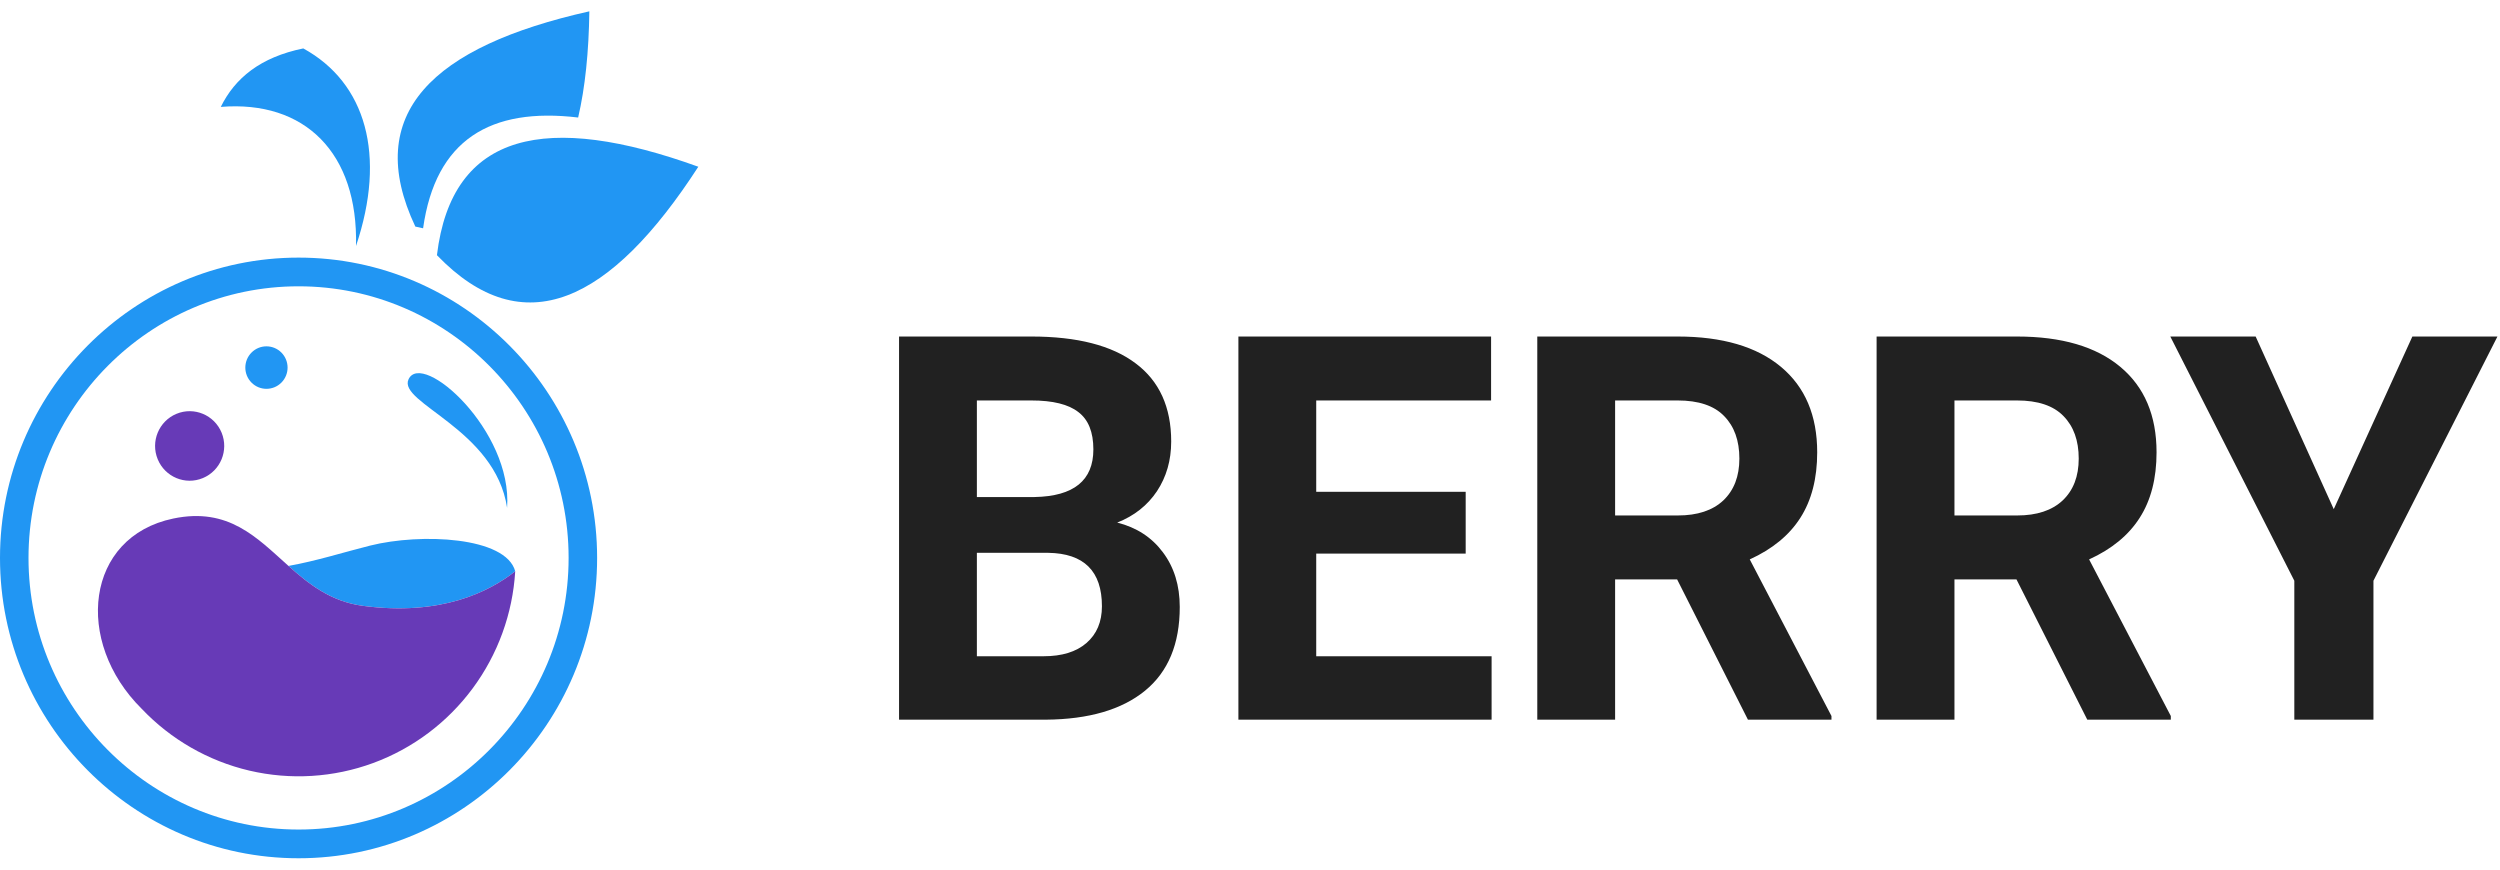
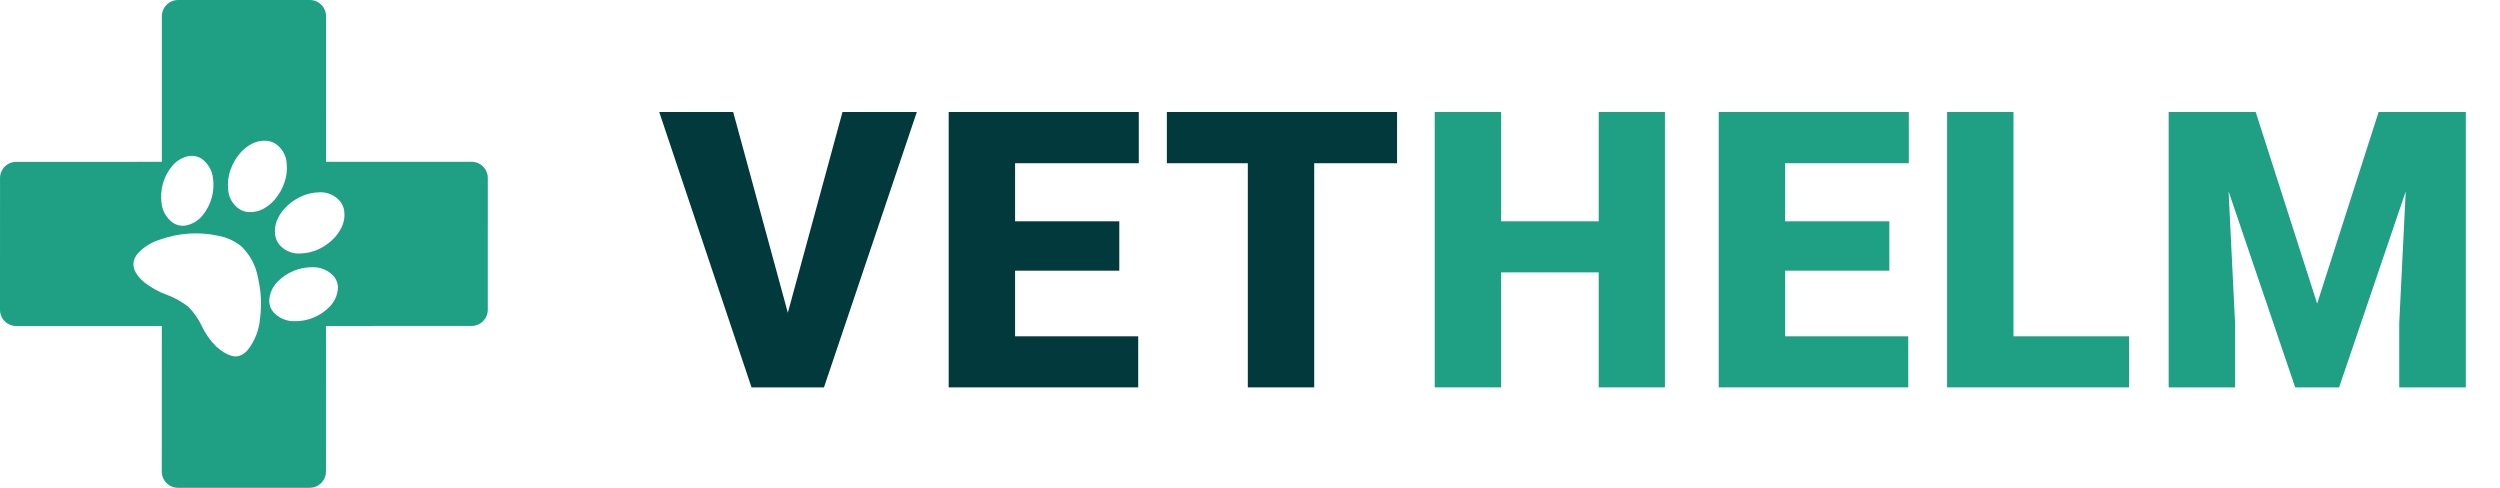
- <svg xmlns="http://www.w3.org/2000/svg" width="92" height="32" viewBox="0 0 92 32" fill="none">
-   <path d="M33.085 26.484V12.384H37.954C39.641 12.384 40.92 12.713 41.792 13.372C42.664 14.024 43.1 14.982 43.1 16.248C43.1 16.939 42.925 17.549 42.575 18.078C42.225 18.601 41.738 18.985 41.114 19.231C41.827 19.411 42.387 19.776 42.795 20.325C43.208 20.874 43.415 21.545 43.415 22.339C43.415 23.695 42.989 24.721 42.136 25.419C41.283 26.116 40.067 26.471 38.489 26.484H33.085ZM35.949 20.344V24.15H38.403C39.078 24.15 39.603 23.989 39.978 23.666C40.36 23.337 40.551 22.885 40.551 22.31C40.551 21.019 39.892 20.364 38.575 20.344H35.949ZM35.949 18.291H38.069C39.514 18.265 40.236 17.681 40.236 16.538C40.236 15.899 40.051 15.441 39.682 15.163C39.319 14.879 38.743 14.737 37.954 14.737H35.949V18.291ZM53.937 20.373H48.437V24.15H54.891V26.484H45.573V12.384H54.872V14.737H48.437V18.098H53.937V20.373ZM61.718 21.322H59.436V26.484H56.572V12.384H61.736C63.379 12.384 64.645 12.755 65.537 13.498C66.428 14.24 66.873 15.289 66.873 16.645C66.873 17.607 66.666 18.411 66.253 19.056C65.846 19.695 65.225 20.206 64.391 20.586L67.398 26.349V26.484H64.324L61.718 21.322ZM59.436 18.969H61.746C62.466 18.969 63.023 18.785 63.417 18.417C63.811 18.043 64.009 17.529 64.009 16.877C64.009 16.212 63.821 15.689 63.446 15.309C63.077 14.928 62.507 14.737 61.736 14.737H59.436V18.969ZM74.206 21.322H71.924V26.484H69.059V12.384H74.225C75.867 12.384 77.134 12.755 78.025 13.498C78.916 14.24 79.361 15.289 79.361 16.645C79.361 17.607 79.154 18.411 78.74 19.056C78.333 19.695 77.713 20.206 76.879 20.586L79.886 26.349V26.484H76.812L74.206 21.322ZM71.924 18.969H74.234C74.953 18.969 75.51 18.785 75.905 18.417C76.3 18.043 76.497 17.529 76.497 16.877C76.497 16.212 76.309 15.689 75.934 15.309C75.564 14.928 74.995 14.737 74.225 14.737H71.924V18.969ZM85.882 18.737L88.775 12.384H91.906L87.343 21.371V26.484H84.431V21.371L79.867 12.384H83.008L85.882 18.737Z" fill="#212121" />
-   <path d="M10.987 31.584C4.928 31.584 0 26.626 0 20.532C0 14.438 4.929 9.48 10.987 9.48C17.045 9.48 21.974 14.438 21.974 20.532C21.974 26.626 17.046 31.584 10.987 31.584ZM10.987 10.536C5.508 10.536 1.049 15.02 1.049 20.532C1.049 26.044 5.508 30.527 10.987 30.527C16.466 30.527 20.925 26.043 20.925 20.531C20.925 15.019 16.467 10.536 10.987 10.536Z" fill="#2196F3" />
-   <path d="M18.96 21.023C18.618 19.748 15.485 19.611 13.62 20.078C12.644 20.323 11.646 20.643 10.616 20.826C11.37 21.499 12.179 22.135 13.34 22.293C16.221 22.684 18.011 21.775 18.96 21.023Z" fill="#2196F3" />
-   <path d="M13.34 22.293C12.176 22.135 11.37 21.499 10.616 20.826C9.45 19.786 8.413 18.658 6.377 19.082C3.141 19.757 2.715 23.608 5.214 26.083C6.287 27.213 7.665 28.004 9.178 28.359C10.691 28.713 12.274 28.616 13.733 28.079C15.192 27.542 16.464 26.588 17.392 25.335C18.321 24.082 18.866 22.584 18.96 21.023C18.011 21.775 16.221 22.684 13.34 22.293Z" fill="#673AB7" />
-   <path d="M15.034 13.959C14.63 14.829 18.23 15.796 18.661 18.688C18.869 15.841 15.534 12.882 15.034 13.959Z" fill="#2196F3" />
-   <path d="M7.466 17.593C8.115 17.323 8.423 16.575 8.155 15.922C7.886 15.269 7.142 14.959 6.493 15.229C5.844 15.5 5.535 16.248 5.804 16.901C6.073 17.554 6.817 17.864 7.466 17.593Z" fill="#673AB7" />
-   <path d="M10.355 14.08C10.659 13.775 10.659 13.28 10.355 12.974C10.051 12.669 9.559 12.669 9.256 12.974C8.952 13.28 8.952 13.775 9.256 14.08C9.559 14.385 10.051 14.385 10.355 14.08Z" fill="#2196F3" />
-   <path d="M13.101 9.052C14.225 5.715 13.47 3.049 11.161 1.782C9.584 2.105 8.647 2.873 8.125 3.934C11.22 3.682 13.184 5.63 13.101 9.052Z" fill="#2196F3" />
-   <path d="M25.698 6.136C20.139 4.129 16.63 4.818 16.079 9.391C19.265 12.697 22.474 11.115 25.698 6.136Z" fill="#2196F3" />
-   <path d="M21.276 4.325C21.534 3.217 21.668 1.908 21.688 0.417C15.923 1.709 13.322 4.177 15.284 8.338C15.382 8.362 15.475 8.381 15.57 8.401C16.028 5.144 18.046 3.938 21.276 4.325Z" fill="#2196F3" />
+ <svg xmlns="http://www.w3.org/2000/svg" width="164" height="32" viewBox="0 0 164 32" fill="none">
+   <path fill-rule="evenodd" clip-rule="evenodd" d="M30.937 10.614C31.219 10.614 31.489 10.726 31.689 10.925C31.888 11.124 32 11.394 32 11.676L31.999 20.32C31.999 20.906 31.523 21.382 30.936 21.382L21.384 21.384L21.382 30.936C21.382 31.523 20.906 31.998 20.319 31.998L11.677 32C11.395 32 11.124 31.888 10.925 31.689C10.725 31.489 10.613 31.219 10.613 30.937L10.615 21.385L1.063 21.387C0.781 21.387 0.511 21.275 0.311 21.075C0.112 20.876 0 20.606 0 20.324L0.002 11.68C0.002 11.094 0.477 10.618 1.064 10.618L10.617 10.616L10.618 1.064C10.618 0.477 11.094 0.002 11.681 0.001L20.324 0C20.606 0 20.876 0.112 21.076 0.311C21.275 0.511 21.387 0.781 21.387 1.063L21.386 10.615L30.937 10.614ZM15.858 16.183C16.432 16.753 16.785 17.455 16.917 18.188L16.917 18.187L16.918 18.196L16.917 18.188C17.13 19.086 17.176 19.986 17.061 20.868L17.056 20.899C17.001 21.622 16.735 22.342 16.254 22.953L16.248 22.962L16.236 22.976C16.23 22.983 16.224 22.989 16.218 22.996C16.078 23.154 15.906 23.268 15.72 23.337L15.727 23.334C15.55 23.394 15.362 23.397 15.186 23.342L15.181 23.34C15.017 23.291 14.844 23.213 14.682 23.112L14.671 23.104C14.518 23.007 14.354 22.882 14.197 22.743L14.168 22.718C13.767 22.308 13.457 21.857 13.231 21.376L13.246 21.406C13.042 20.966 12.743 20.524 12.367 20.133L12.355 20.122C11.887 19.763 11.394 19.498 10.881 19.313L10.916 19.328C10.418 19.149 9.906 18.868 9.438 18.499L9.427 18.489C8.665 17.813 8.549 17.178 9.077 16.585C9.479 16.172 9.958 15.886 10.472 15.725L10.465 15.727L10.482 15.722L10.472 15.725C11.114 15.496 11.744 15.367 12.38 15.325L12.377 15.325C13.02 15.281 13.667 15.326 14.301 15.463L14.337 15.472C14.866 15.566 15.395 15.8 15.852 16.176L15.857 16.18L15.858 16.183ZM13.229 14.199C12.958 14.504 12.608 14.699 12.235 14.783L12.243 14.781C11.891 14.861 11.509 14.774 11.219 14.517C11.206 14.505 11.193 14.493 11.18 14.481L11.182 14.482C10.846 14.176 10.651 13.774 10.603 13.359L10.603 13.361C10.478 12.488 10.707 11.582 11.307 10.873L11.31 10.87C11.318 10.86 11.328 10.849 11.338 10.838C11.611 10.531 11.961 10.334 12.335 10.249L12.328 10.251C12.68 10.169 13.064 10.255 13.355 10.513C13.368 10.525 13.381 10.537 13.393 10.549L13.391 10.547C13.727 10.853 13.922 11.255 13.971 11.67L13.971 11.668C14.095 12.544 13.863 13.452 13.26 14.164L13.258 14.165C13.25 14.176 13.24 14.187 13.229 14.199ZM17.998 13.124L18.008 13.112L18.006 13.111L18.007 13.11C18.299 12.774 18.514 12.396 18.642 12.021L18.65 12.001C18.801 11.582 18.852 11.134 18.805 10.692C18.776 10.28 18.591 9.876 18.257 9.576L18.259 9.577C18.252 9.57 18.245 9.564 18.237 9.557C17.993 9.34 17.689 9.232 17.39 9.231L17.387 9.23C17.083 9.225 16.779 9.295 16.496 9.446L16.514 9.436C16.241 9.582 15.99 9.778 15.773 10.021L15.762 10.033L15.761 10.035C15.471 10.37 15.258 10.746 15.13 11.12L15.122 11.139C14.969 11.561 14.919 12.011 14.968 12.456C14.997 12.868 15.182 13.271 15.516 13.572L15.534 13.588C15.778 13.806 16.082 13.914 16.381 13.915L16.384 13.915C16.688 13.921 16.991 13.85 17.275 13.7L17.257 13.71C17.529 13.563 17.781 13.368 17.998 13.124ZM18.491 16.218L18.472 16.202C18.228 15.985 18.085 15.696 18.049 15.398L18.049 15.399C18.008 15.095 18.042 14.785 18.154 14.499L18.16 14.486C18.265 14.217 18.43 13.945 18.646 13.701L18.657 13.689C18.958 13.359 19.308 13.102 19.688 12.92L19.666 12.932C20.084 12.723 20.523 12.62 20.965 12.615L20.968 12.615C21.38 12.596 21.802 12.733 22.14 13.029L22.158 13.046C22.403 13.263 22.545 13.552 22.581 13.85L22.581 13.848C22.623 14.153 22.589 14.463 22.476 14.749L22.471 14.761C22.366 15.033 22.2 15.307 21.982 15.552L21.975 15.56C21.675 15.889 21.326 16.144 20.948 16.326L20.969 16.314C20.549 16.525 20.108 16.627 19.664 16.63L19.661 16.63C19.249 16.648 18.827 16.512 18.49 16.215L18.491 16.218ZM21.78 18.007C21.767 17.995 21.754 17.985 21.742 17.975L21.741 17.973L21.741 17.973C21.399 17.676 20.977 17.53 20.562 17.529L20.556 17.529C19.677 17.509 18.802 17.845 18.163 18.529L18.164 18.527C18.154 18.538 18.143 18.55 18.133 18.561C17.862 18.866 17.708 19.236 17.669 19.608L17.669 19.613C17.631 19.967 17.762 20.336 18.051 20.594C18.064 20.606 18.078 20.617 18.09 20.627L18.09 20.627C18.433 20.924 18.855 21.071 19.271 21.071L19.277 21.071C20.152 21.094 21.026 20.761 21.663 20.08L21.662 20.081C21.672 20.07 21.682 20.059 21.692 20.048C21.965 19.741 22.12 19.371 22.16 18.996L22.16 18.992C22.201 18.637 22.071 18.266 21.78 18.007Z" fill="#1F9F84" />
+   <path d="M51.508 21.156L55.268 7.346H60.144L54.052 25.412H50.9L51.508 21.156ZM48.096 7.346L51.856 21.156L52.489 25.412H49.3L43.245 7.346H48.096Z" fill="#01393C" />
+   <path d="M74.667 22.062V25.412H65.039V22.062H74.667ZM66.59 7.346V25.412H62.234V7.346H66.59ZM73.426 14.518V17.756H65.039V14.518H73.426ZM74.704 7.346V10.708H65.039V7.346H74.704Z" fill="#01393C" />
+   <path d="M86.212 7.346V25.412H81.857V7.346H86.212ZM91.647 7.346V10.708H76.546V7.346H91.647Z" fill="#01393C" />
+   <path d="M106.29 14.518V17.868H97.021V14.518H106.29ZM98.473 7.346V25.412H94.118V7.346H98.473ZM109.218 7.346V25.412H104.875V7.346H109.218Z" fill="#1F9F84" />
+   <path d="M125.181 22.062V25.412H115.552V22.062H125.181ZM117.103 7.346V25.412H112.748V7.346H117.103ZM123.94 14.518V17.756H115.552V14.518H123.94ZM125.218 7.346V10.708H115.552V7.346H125.218Z" fill="#1F9F84" />
+   <path d="M139.666 22.062V25.412H130.534V22.062H139.666ZM132.085 7.346V25.412H127.73V7.346H132.085Z" fill="#1F9F84" />
+   <path d="M144.424 7.346H147.973L152.005 19.915L156.038 7.346H159.587L153.445 25.412H150.566L144.424 7.346ZM142.265 7.346H145.938L146.62 21.193V25.412H142.265V7.346ZM158.073 7.346H161.758V25.412H157.39V21.193L158.073 7.346Z" fill="#1F9F84" />
</svg>
